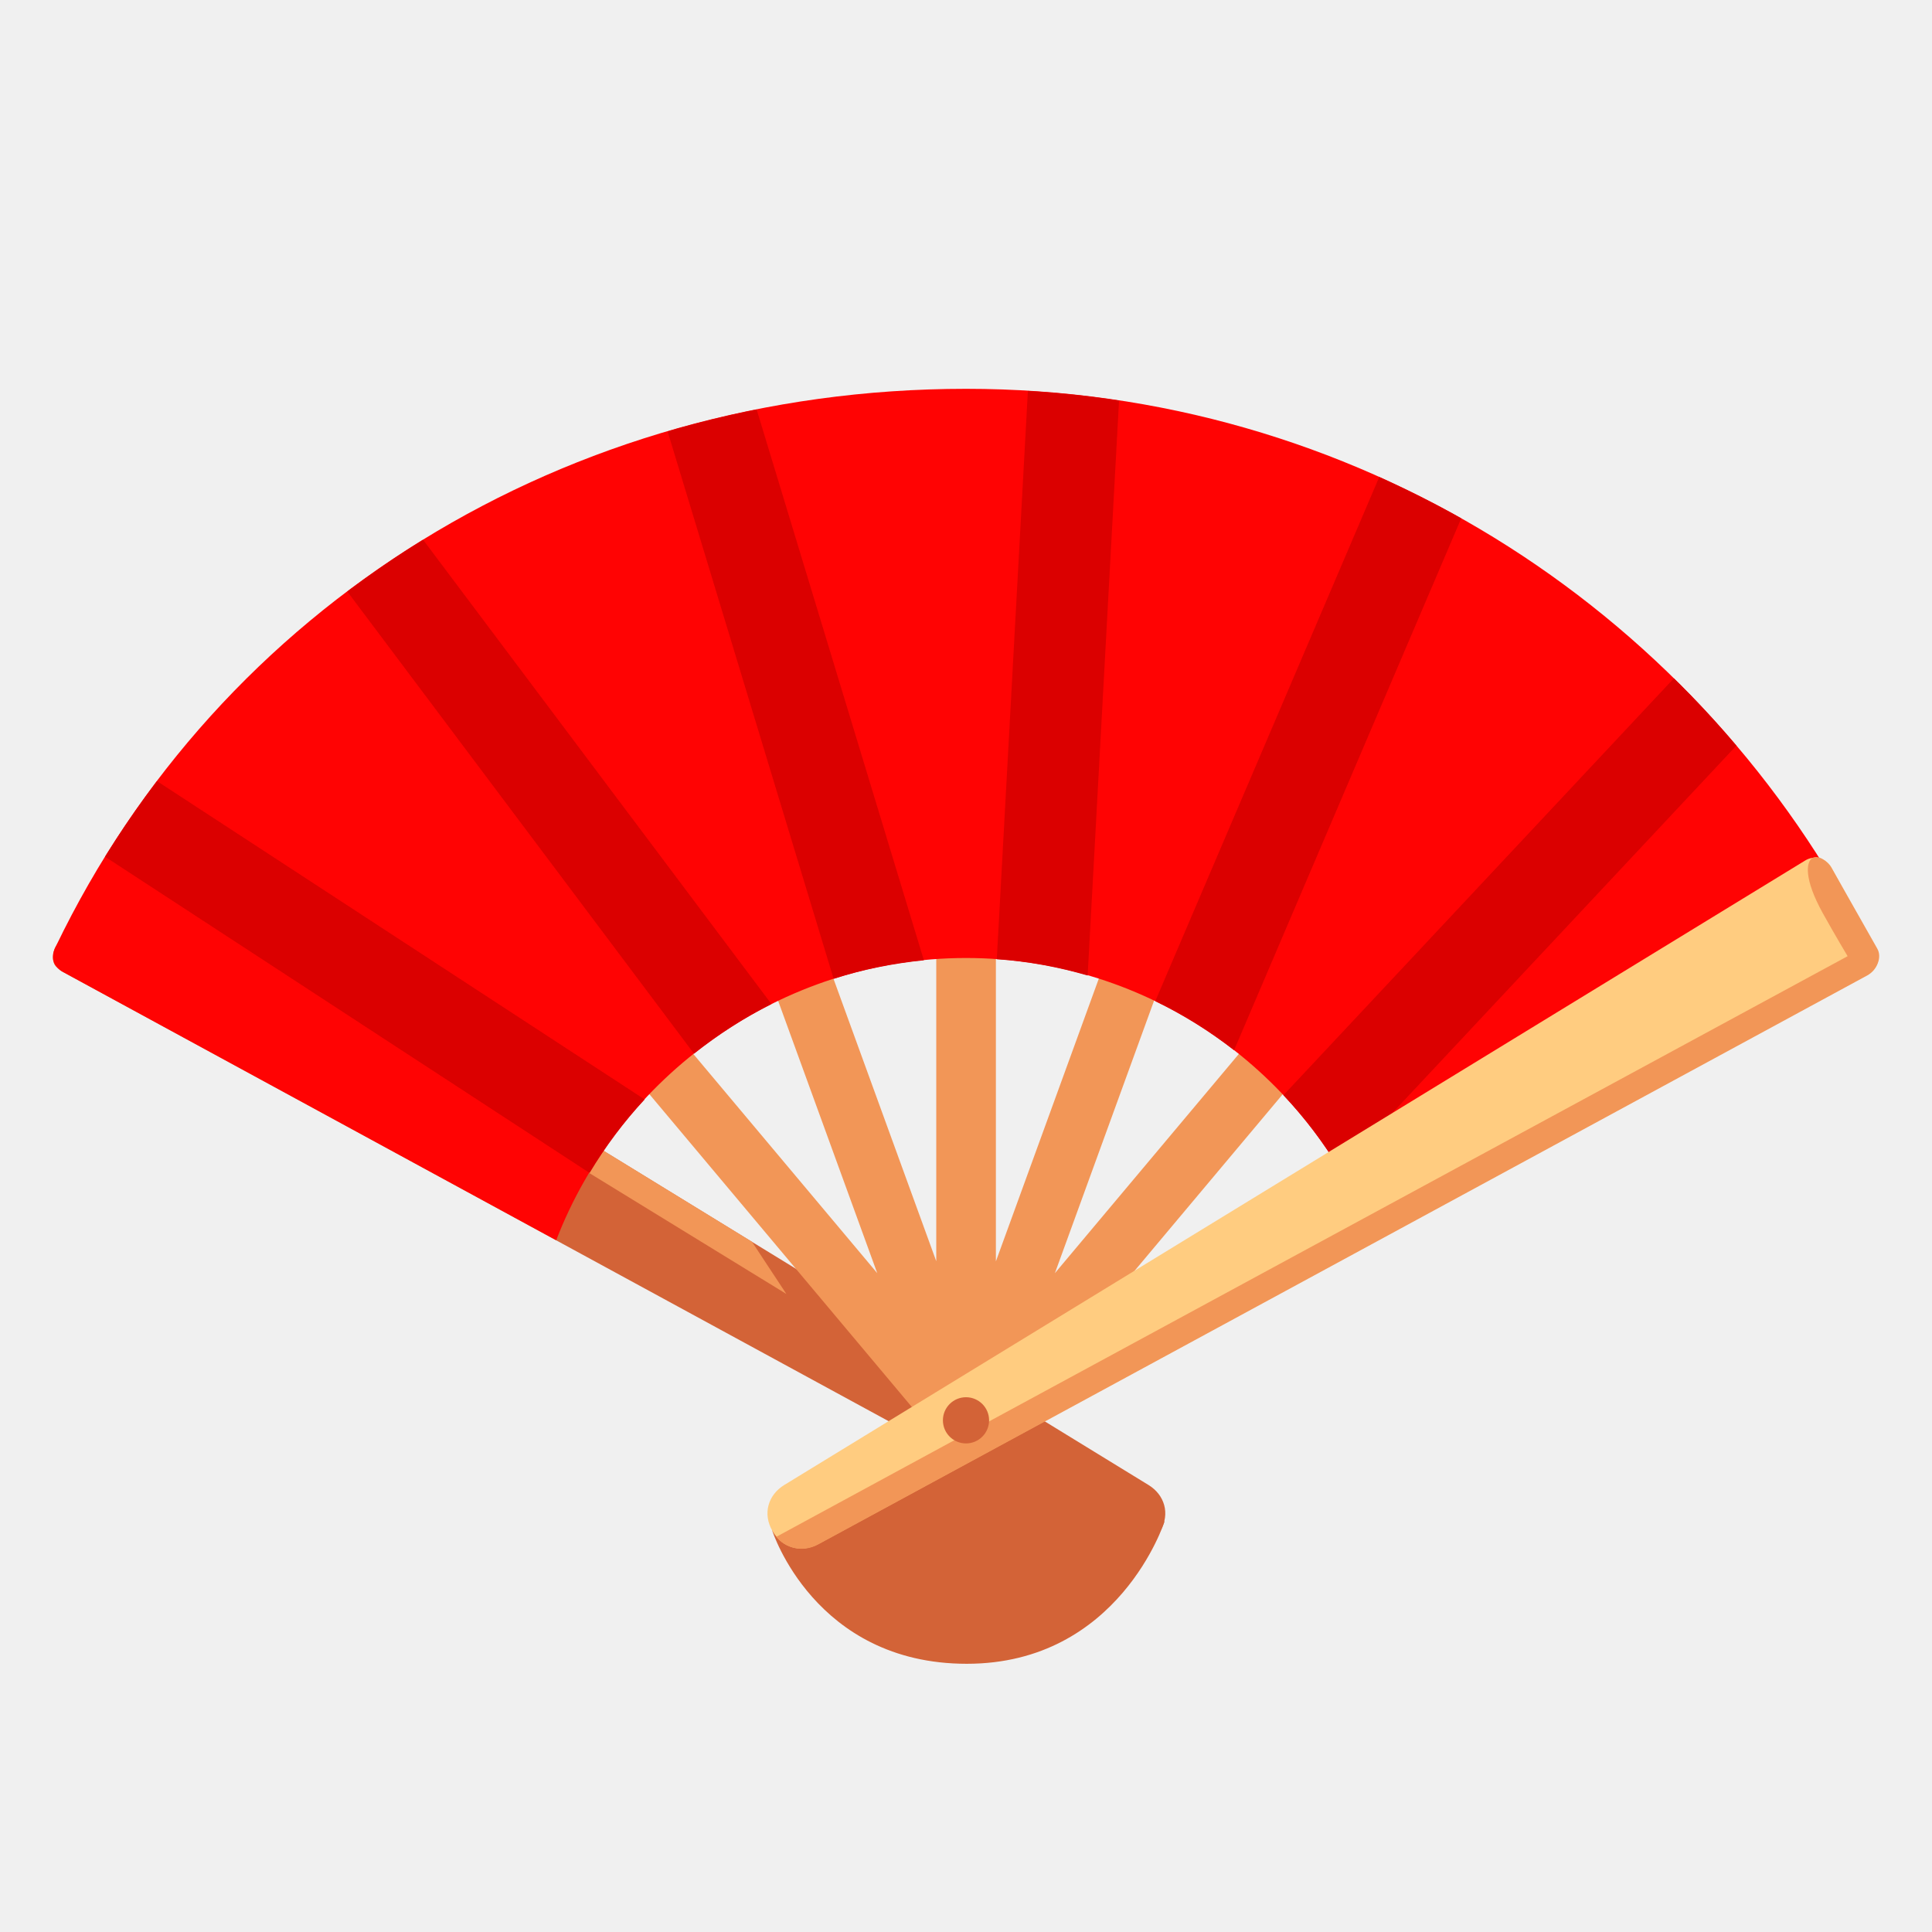
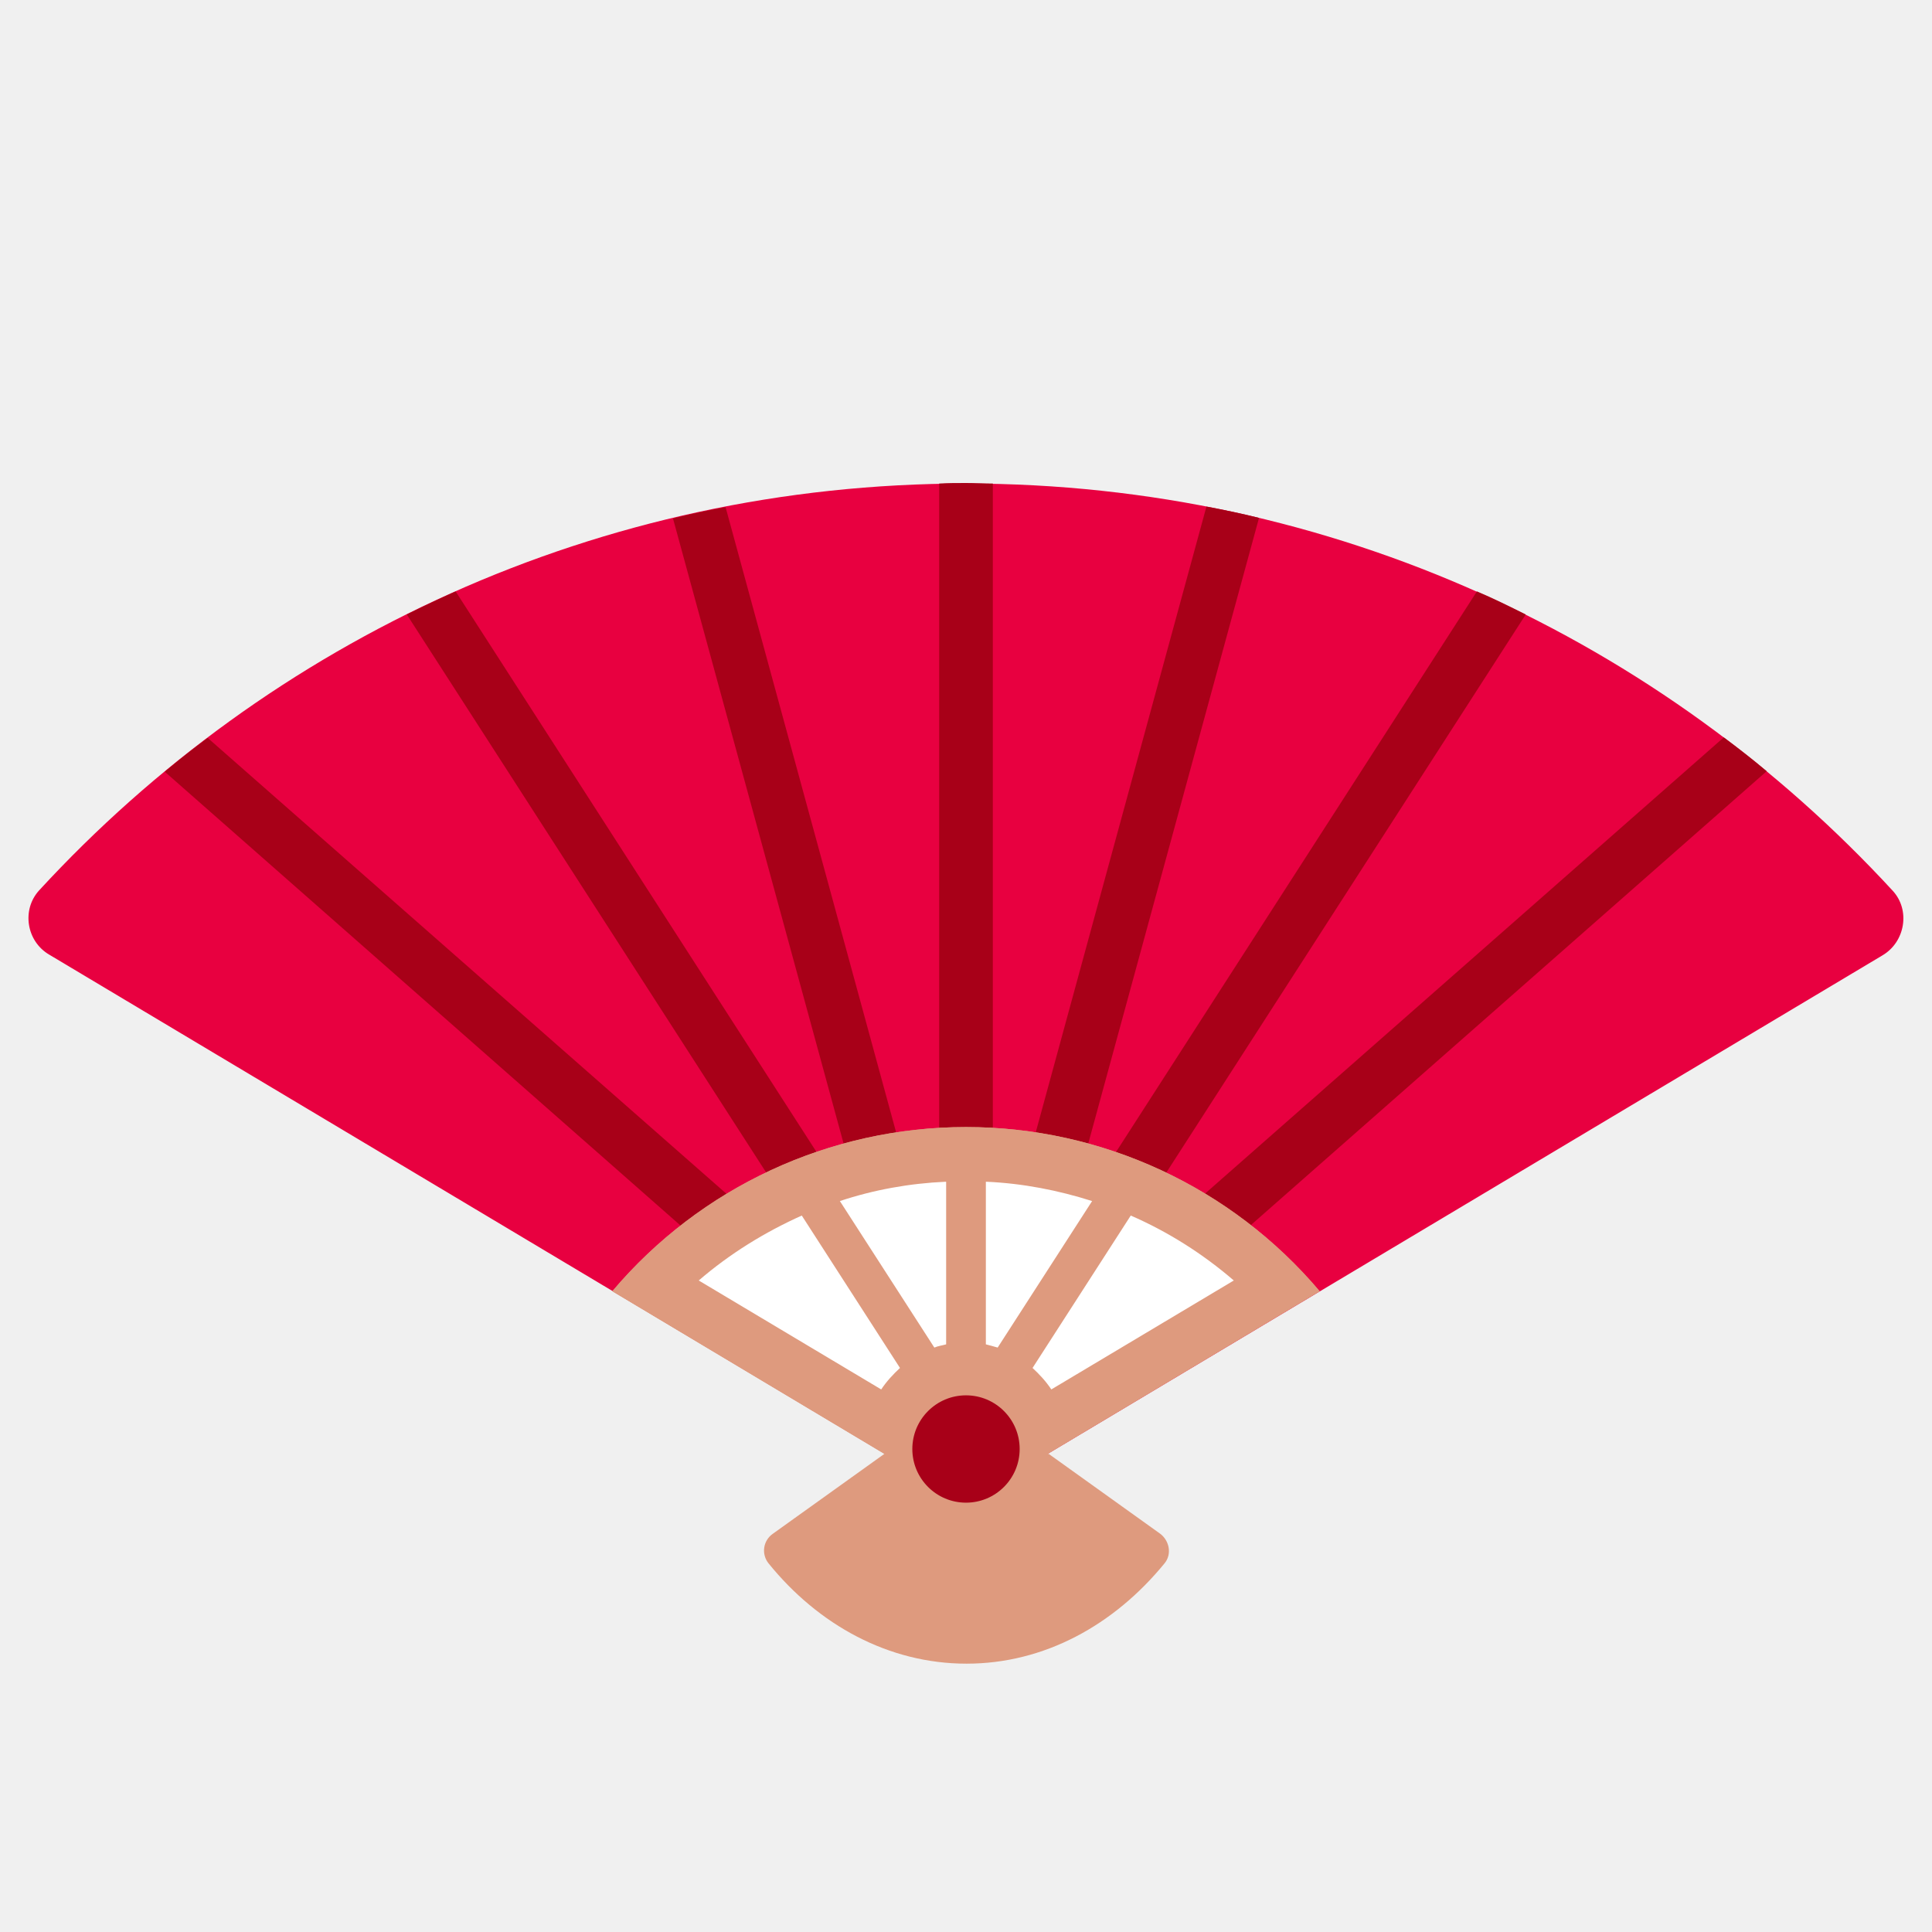
- <svg xmlns="http://www.w3.org/2000/svg" xml:space="preserve" style="enable-background:new 0 0 128 128" viewBox="0 0 128 128">
-   <path d="M6.9 57.44c.35-.6 1.12-.8 1.72-.43L76.1 98.39c1.04.64 1.45 1.88.77 3.05-.68 1.17-1.95 1.44-3.03.86L4.18 64.4a1.23 1.23 0 0 1-.48-1.7l3.2-5.26z" style="fill:#d36337" />
-   <path d="m6.84 57.37-3.13 5.32c-.21.36-.34 1.17.09 1.4.42.22 1.46-.17 2.82-2.43.85-1.41 1.64-2.84 1.64-2.84S52.1 85.74 52.1 85.73l-2.28-3.46L8.7 57.04c-.6-.36-1.51-.28-1.86.33z" style="fill:#f29657" />
-   <path d="m64.98 93.75-13.82 7.65s2.8 8.83 12.89 8.83 13.1-9.42 13.1-9.42l-12.17-7.06z" style="fill:#d36337" />
-   <path d="m66.58 94.43 41.08-48.96-3.02-2.53-34.75 41.41L88.36 33.6l-3.7-1.35-18.68 51.32V28.95h-3.95v54.61L43.36 32.25l-3.71 1.35 18.47 50.75-34.75-41.41-3.02 2.53 41.08 48.96z" style="fill:#f29657" />
-   <path d="M64 63.47c12.23 0 22.68 7.6 26.9 18.33l32.28-20.4c-11.23-21.2-33.51-35.64-59.17-35.64-26.59 0-49.5 14.48-60.31 36.94 0 0-.68 1.08.48 1.7l32.67 17.77c4.17-10.84 14.84-18.7 27.15-18.7z" style="fill:#ff0303" />
-   <path d="m6.96 56.76 32.1 20.95c1.05-1.75 2.27-3.38 3.65-4.87L10.4 51.75a64.297 64.297 0 0 0-3.44 5.01zM23.01 39.19l22.97 30.62c1.59-1.26 3.3-2.37 5.13-3.29L28.03 35.76c-1.73 1.06-3.4 2.21-5.02 3.43zM44.23 28.58l11 36.27c1.92-.62 3.92-1.02 5.98-1.23L50.13 27.13c-2 .4-3.97.88-5.9 1.45zM68.1 25.9l-2.06 37.65c2.08.14 4.09.52 6.02 1.08l2.08-38.09c-1.98-.31-4-.52-6.04-.64zM91.38 31.6 76.54 66.33c1.86.9 3.6 1.99 5.22 3.25l15.05-35.24c-1.76-.99-3.58-1.9-5.43-2.74zM110.9 44.94 85.03 72.56c1.41 1.5 2.66 3.14 3.72 4.91l26.29-28.07a64.646 64.646 0 0 0-4.14-4.46z" style="fill:#db0000" />
-   <path d="M124.27 62.85c.35.6.13 1.37-.48 1.7L54.21 102.3c-1.08.58-2.35.31-3.03-.86-.68-1.17-.27-2.41.77-3.05l67.65-41.38c.59-.37 1.37-.17 1.72.43l2.95 5.41z" style="fill:#ffcc80" />
-   <path d="m124.37 62.84-3.04-5.37c-.21-.36-.85-.88-1.26-.62-.4.25-.58 1.35.7 3.66.8 1.44 1.64 2.84 1.64 2.84s-70.99 38.46-70.98 38.47c.56.71 1.71 1.09 2.78.5.2-.11 69.51-37.7 69.51-37.7.61-.34 1-1.18.65-1.78z" style="fill:#f29657" />
-   <circle cx="64" cy="94.1" r="1.53" style="fill:#d36337" />
+ <svg xmlns="http://www.w3.org/2000/svg" viewBox="0 0 36 36">
+   <path fill="#e80040" d="m18 28 17.08-10.2c.42-.25.52-.84.19-1.2C30.98 11.94 24.84 9.01 18 9.01S5.02 11.93.73 16.59c-.33.36-.24.95.19 1.2L18 27.99Z" />
+   <path fill="#a80018" d="m18 25.79.03-.05.47-1.71V9.01c-.17 0-.33-.01-.5-.01s-.33 0-.5.01v15.02l.47 1.71zm-.81 1.26-.06.1.23.15-.03-.1zm2.99-2.79 8.25-12.81c-.3-.15-.6-.3-.91-.43l-7.68 11.93-.58 2.12.92-.81Z" />
+   <path fill="#a80018" d="m18.01 25.81.02-.07-.03.05zm.76 1.01 14.15-12.45c-.26-.22-.53-.43-.8-.63L20.17 24.25l-.92.81-.48 1.75Zm-1.54.03-.12.11.08.09.14.15zm1.21.62.06.23.04-.02.1-.38-.13.08z" />
+   <path fill="#a80018" d="m19.25 25.07.58-2.12 3.63-13.3c-.32-.08-.65-.15-.98-.21L18.5 24.03l-.47 1.71-.02.07.55.86.2.18v-.03zm-3.08-2.12L8.49 11.02c-.31.14-.61.28-.91.43l8.25 12.81.92.81-.58-2.12Z" />
+   <path fill="#a80018" d="m17.97 25.74.14.53.46.4-.56-.86-.01-.02zm.54 1.64.13-.08.23-.15-.06-.1z" />
+   <path fill="#a80018" d="m18.57 26.67-.46-.4.33 1.2.07-.09.3-.33.08-.09-.12-.11zm-1.82-1.6-.92-.81L3.87 13.75c-.27.2-.54.41-.8.63l14.15 12.45-.48-1.75Z" />
+   <path fill="#a80018" d="m18.44 27.47-.33-1.19-.14-.53-.47-1.71-3.98-14.59c-.33.06-.66.13-.98.21l3.63 13.3.58 2.12.48 1.75v.03l.1.35.03.09.1.38.54.32.5-.3-.06-.23Z" />
+   <path fill="#de9a7e" d="m18 28 6.59-3.94a8.628 8.628 0 0 0-13.18 0z" />
+   <path fill="#fff" d="M12.19 23.95c1.53-1.56 3.62-2.45 5.81-2.45s4.28.88 5.81 2.45L18 27.42l-5.81-3.47Z" />
+   <path fill="#de9a7e" d="m19.52 27.09 5.07-3.03a8.628 8.628 0 0 0-13.18 0l5.07 3.03-2.08 1.49a.38.38 0 0 0-.08.55c.93 1.15 2.24 1.87 3.69 1.87s2.75-.72 3.69-1.87c.14-.17.09-.42-.08-.55l-2.08-1.49Zm3.47-3.23-3.4 2.03c-.1-.15-.22-.28-.35-.4l1.83-2.84c.69.3 1.34.71 1.92 1.21Zm-4.61-1.84c.68.03 1.34.16 1.97.36l-1.76 2.73c-.07-.02-.14-.04-.22-.06v-3.03Zm-.75 0v3.03c-.07.02-.15.03-.22.06l-1.76-2.73c.63-.21 1.3-.33 1.97-.36Zm-4.61 1.84c.58-.5 1.23-.9 1.92-1.21l1.83 2.84c-.13.12-.25.25-.35.4l-3.4-2.03Z" />
+   <circle cx="18" cy="27" r="1" fill="#a80018" />
</svg>
